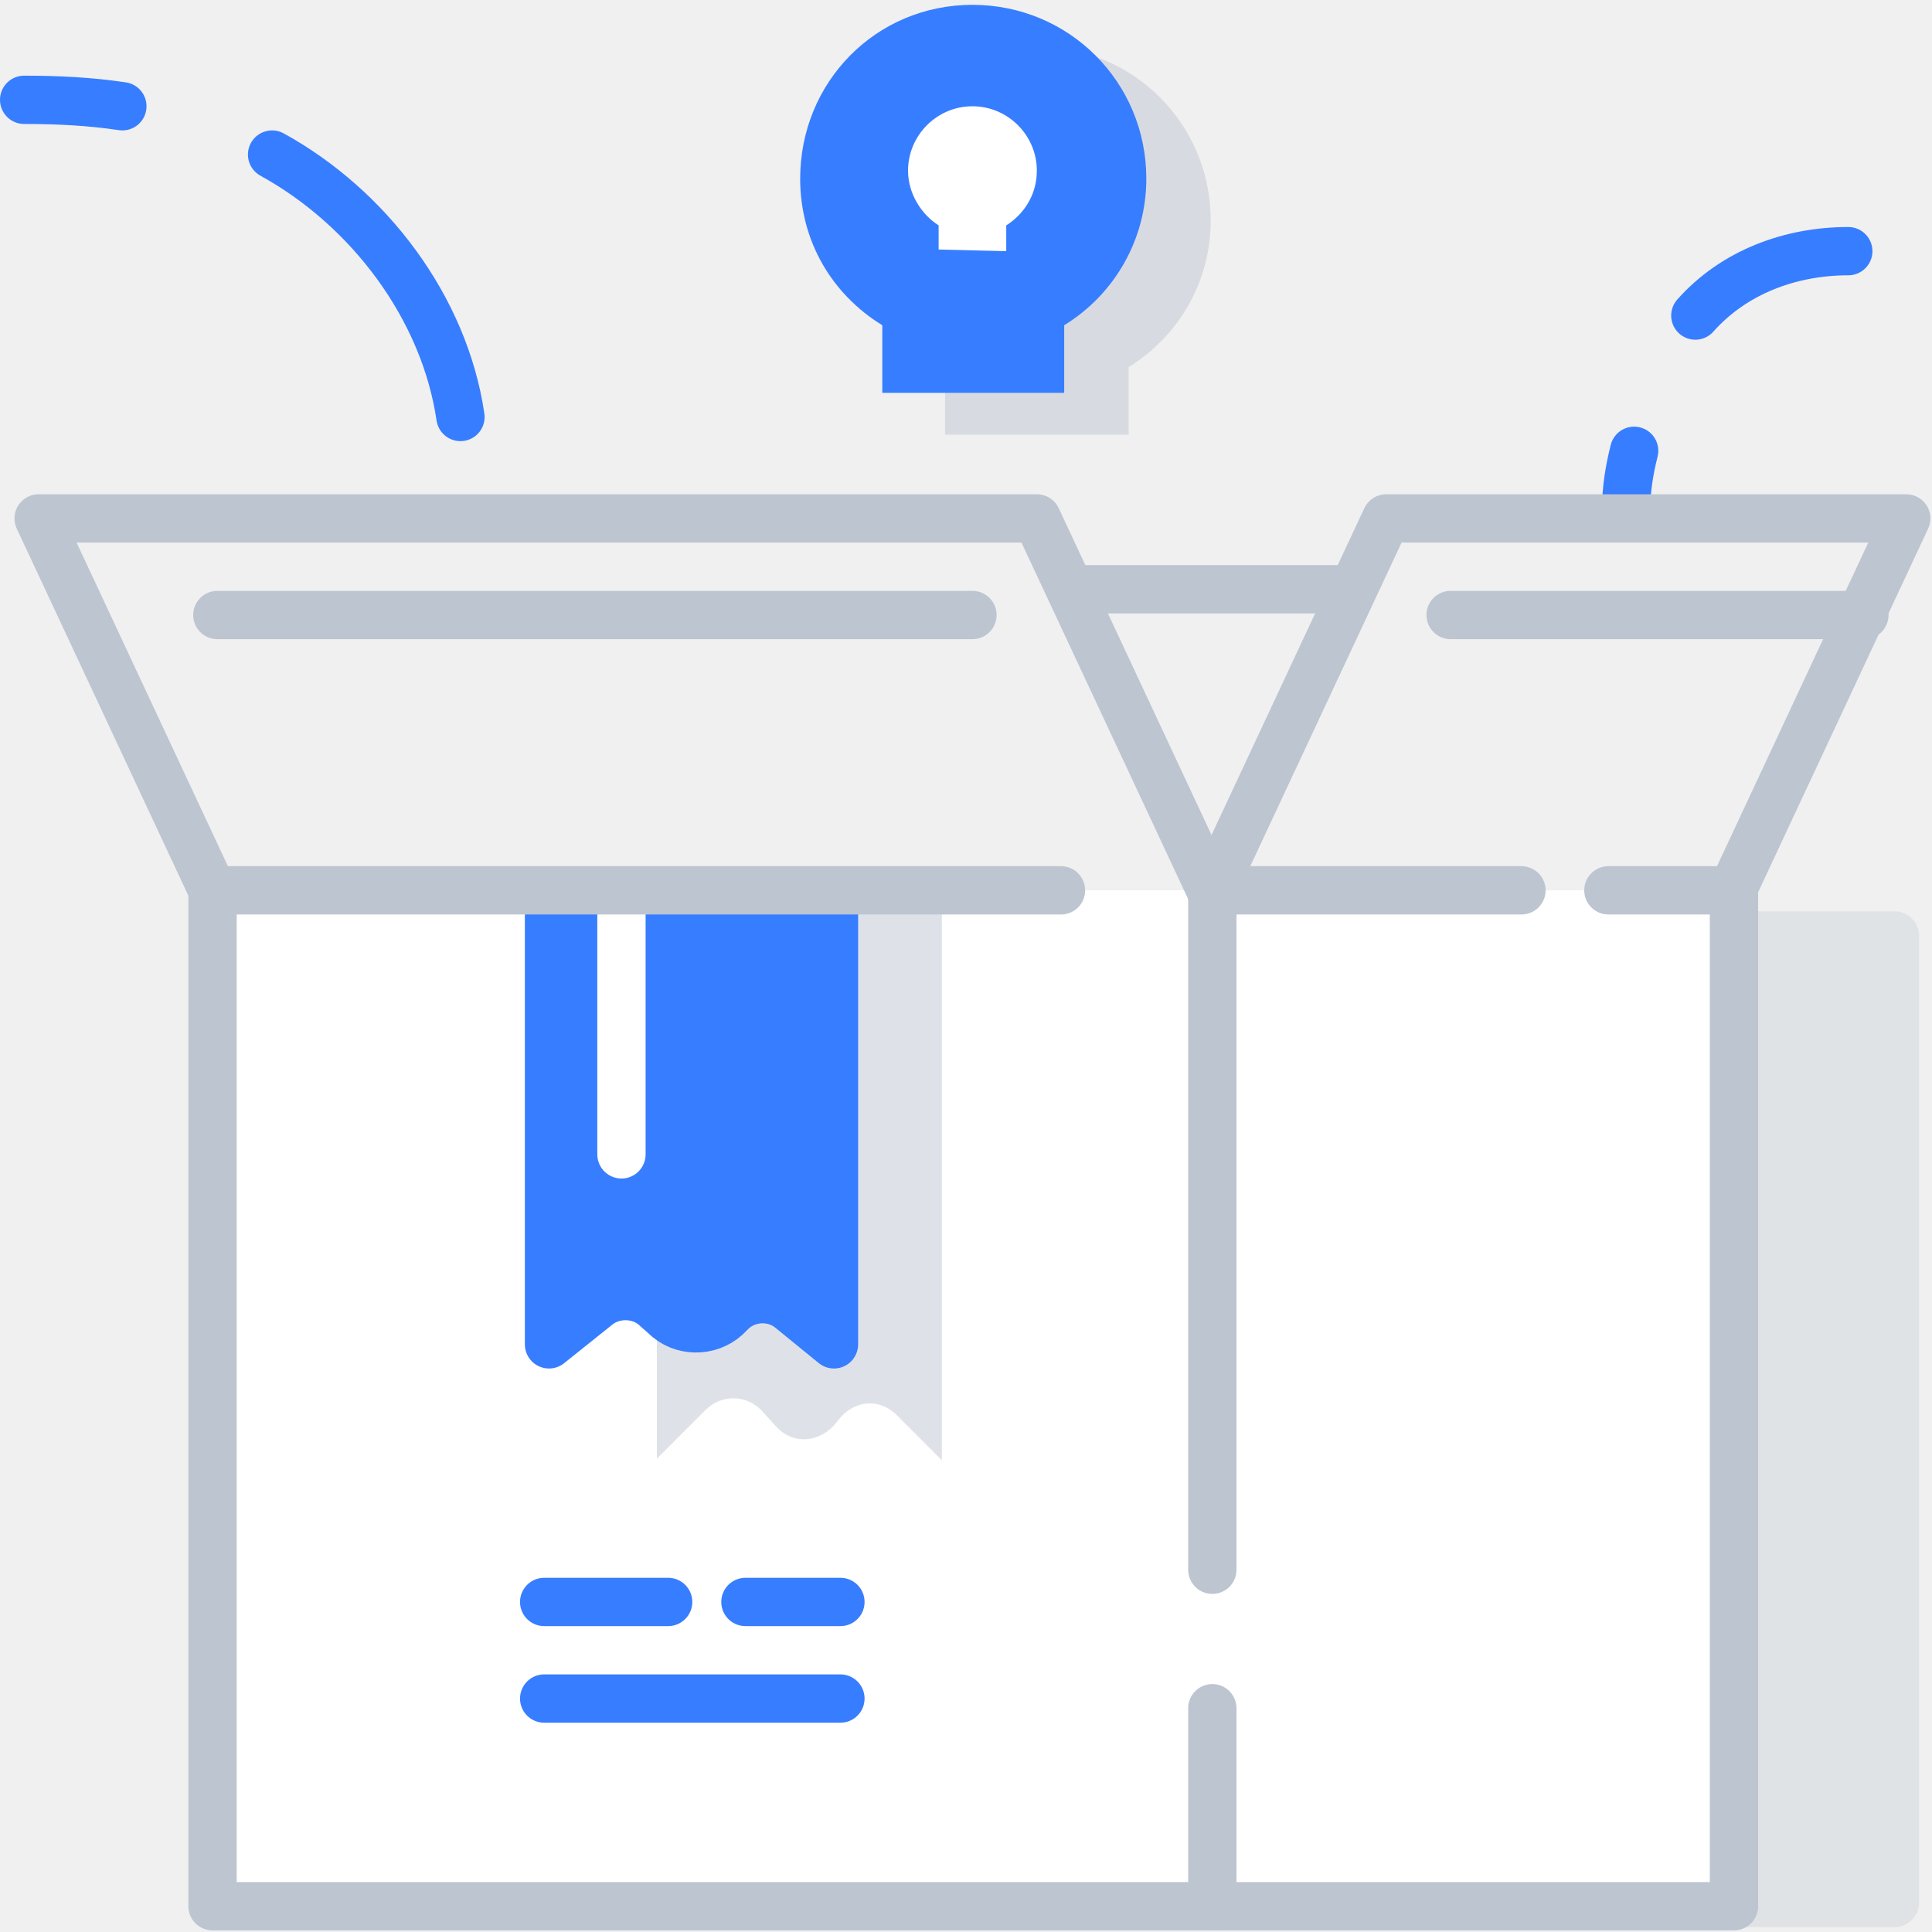
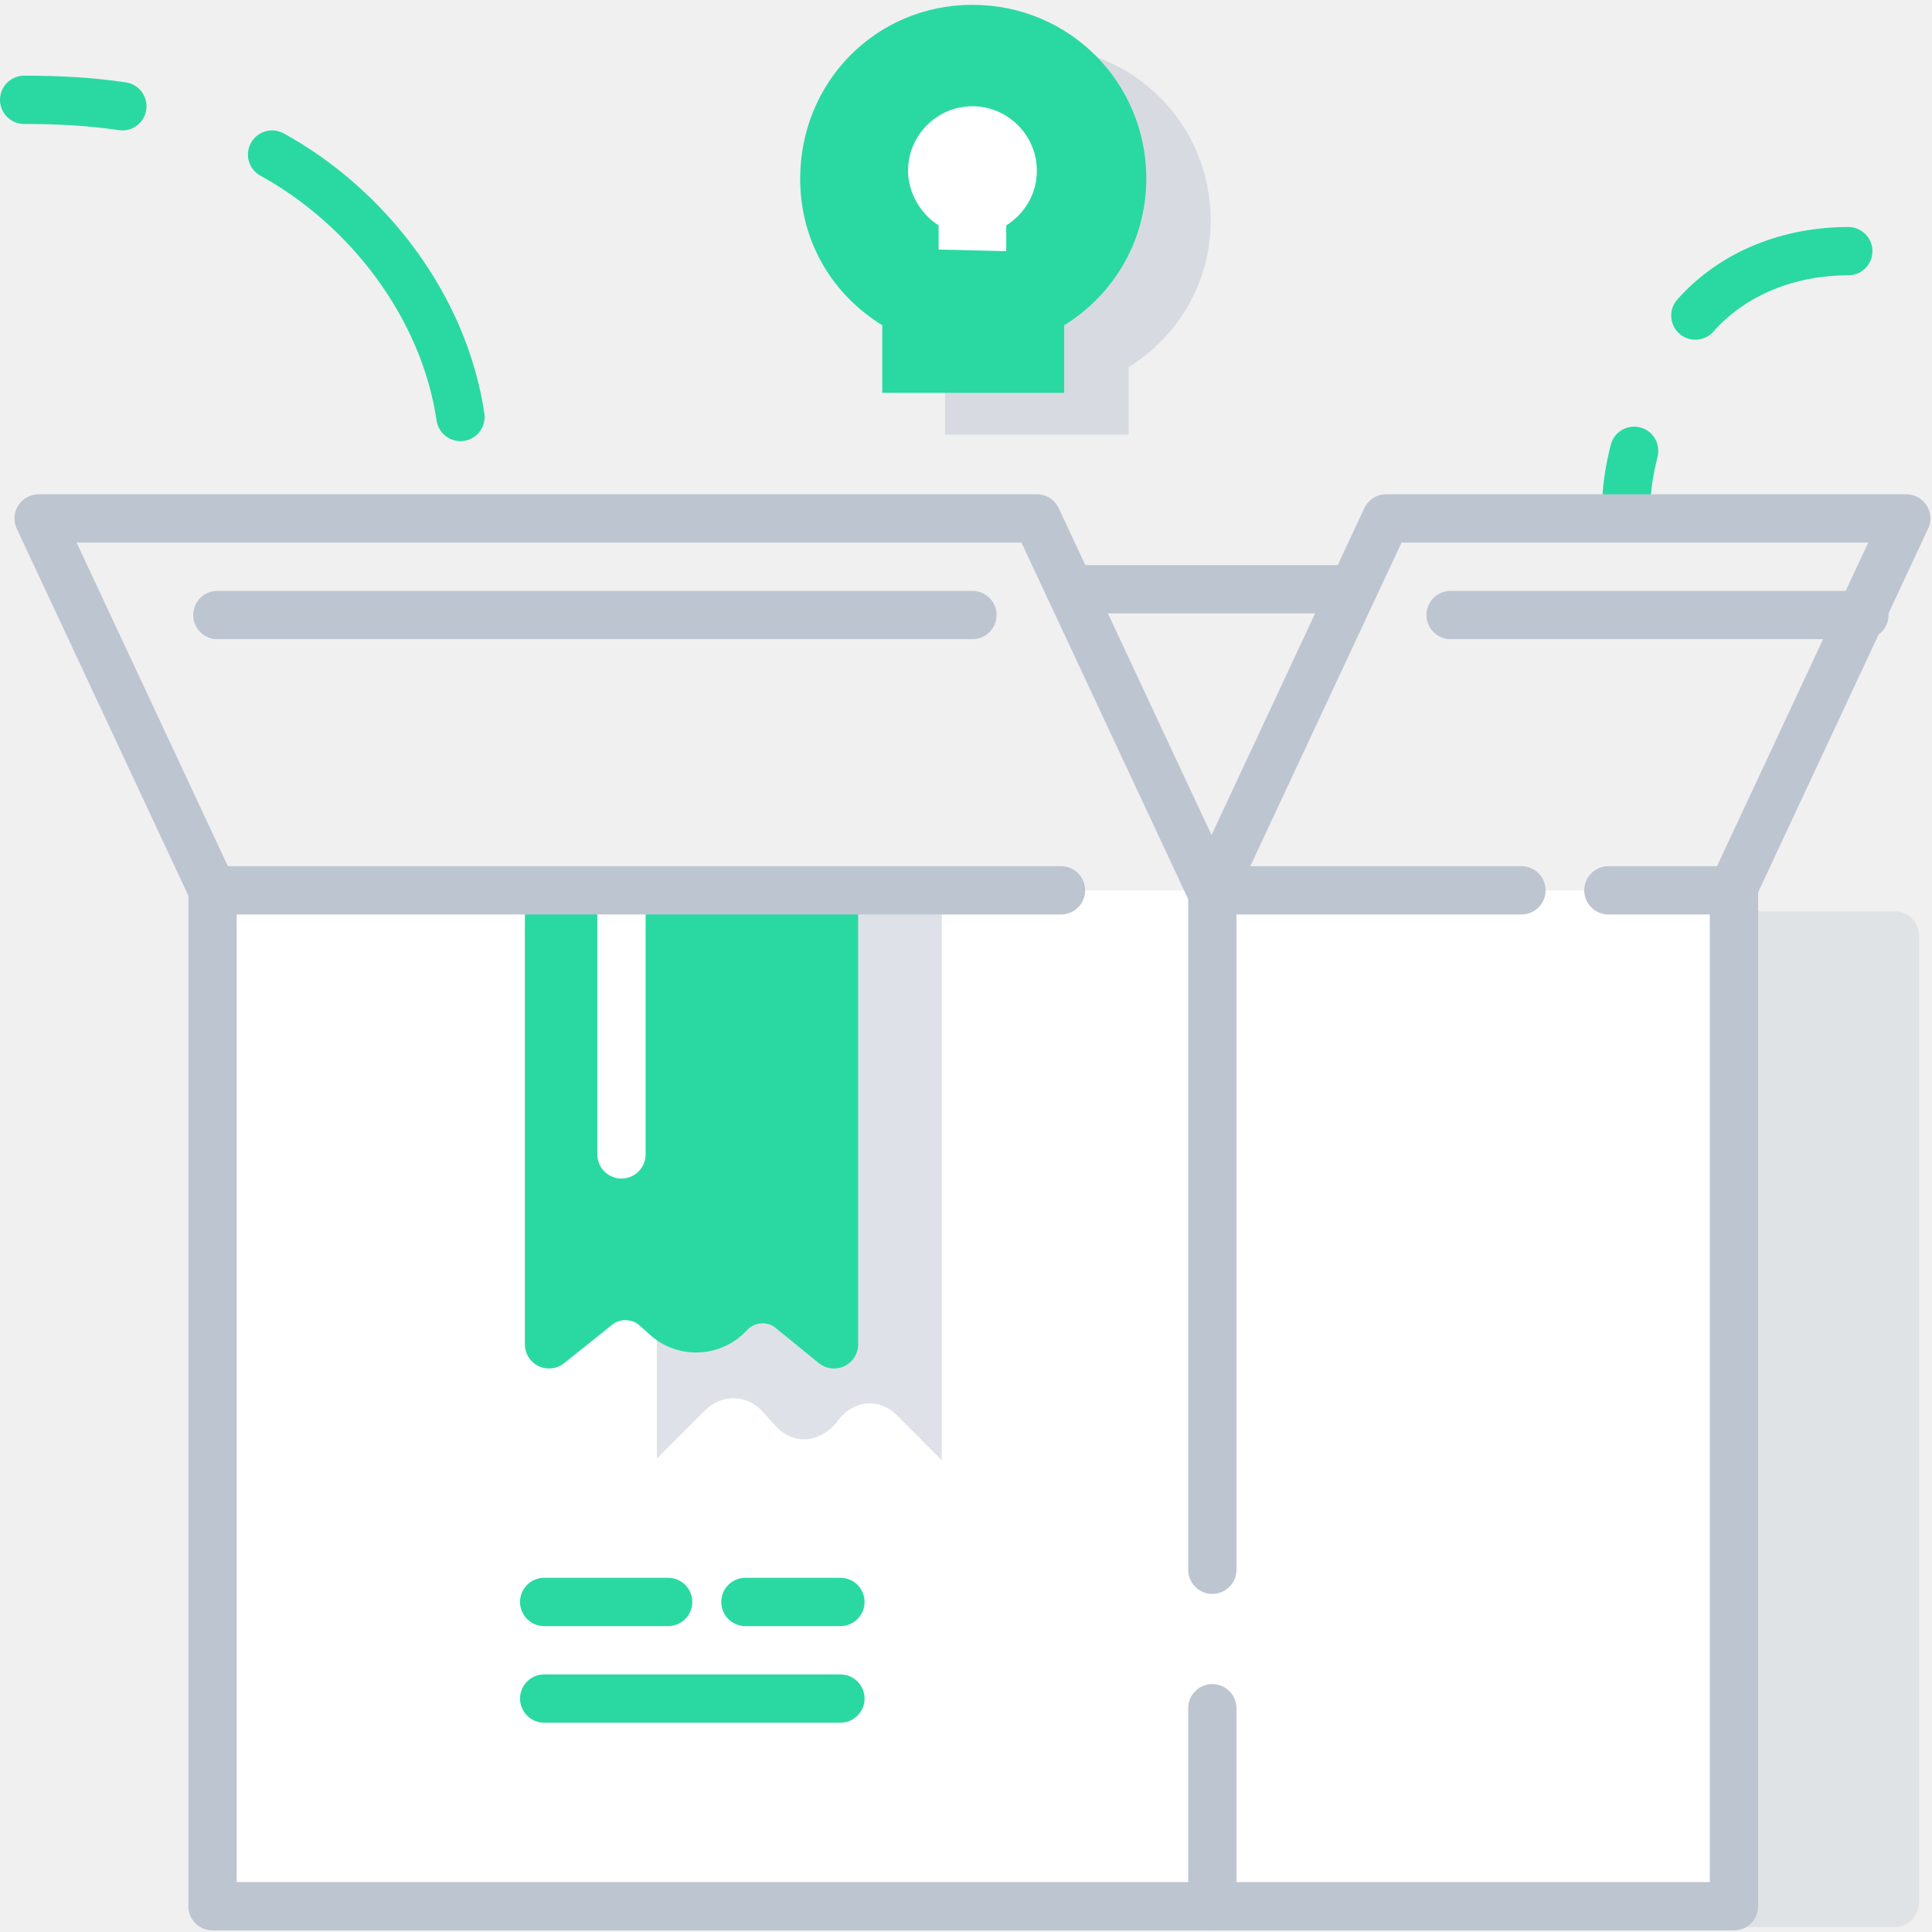
<svg xmlns="http://www.w3.org/2000/svg" x="0px" y="0px" viewBox="0 0 120 120" style="enable-background:new 0 0 120 120;" xml:space="preserve">
  <style type="text/css">
- 	.icon-28-0{fill:none;stroke:#377DFF;}
+ 	.icon-28-0{fill:none;stroke:#2ad9a2;}
	.icon-28-1{fill:#BDC5D1;}
	.icon-28-2{fill:#FFFFFF;stroke:#BDC5D1;}
	.icon-28-3{fill:#FFFFFF;}
- 	.icon-28-4{fill:#377DFF;stroke:#377DFF;}
+ 	.icon-28-4{fill:#2ad9a2;stroke:#2ad9a2;}
	.icon-28-5{fill:none;stroke:#FFFFFF;}
	.icon-28-6{fill:none;stroke:#BDC5D1;}
- 	.icon-28-7{fill:#377DFF;}
+ 	.icon-28-7{fill:#2ad9a2;}
</style>
  <line class="icon-28-0 fill-none stroke-primary" stroke-width="3" stroke-linecap="round" stroke-linejoin="round" stroke-miterlimit="10" x1="88.1" y1="110.7" x2="107.4" y2="110.7" />
  <path class="icon-28-1 fill-gray-400" opacity=".3" d="M24.6,56.6h93.1c0.8,0,1.5,0.7,1.5,1.5v60.1c0,0.8-0.7,1.5-1.5,1.5H26.1c-0.8,0-1.5-0.7-1.5-1.5V56.6" />
  <polyline class="icon-28-2 fill-white stroke-gray-400" stroke-width="3" stroke-linecap="round" stroke-linejoin="round" stroke-miterlimit="10" points="107.7,55.3 107.7,118.4 13.2,118.4 13.2,55.3 " />
  <path class="icon-28-1 fill-gray-400" opacity=".5" d="M40.8,55.4v35.2l3-3c1-1,2.5-1,3.5,0l0.9,1c1.1,1.2,2.8,1,3.8-0.3l0,0c1-1.4,2.7-1.5,3.8-0.3l2.7,2.7V55.4" />
  <path class="icon-28-4 fill-primary stroke-primary" stroke-width="3" stroke-linecap="round" stroke-linejoin="round" stroke-miterlimit="10" d="M34.1,55.4v28.1l3-2.4c1-0.8,2.5-0.8,3.5,0l0.9,0.8c1.1,0.9,2.8,0.8,3.8-0.3l0,0c1-1.1,2.7-1.2,3.8-0.3l2.7,2.2  V55.4" />
  <line class="icon-28-0 fill-none stroke-primary" stroke-width="3" stroke-linecap="round" stroke-linejoin="round" stroke-miterlimit="10" x1="52.2" y1="105.5" x2="33.8" y2="105.5" />
  <line class="icon-28-0 fill-none stroke-primary" stroke-width="3" stroke-linecap="round" stroke-linejoin="round" stroke-miterlimit="10" x1="52.2" y1="99.5" x2="46.3" y2="99.5" />
  <line class="icon-28-0 fill-none stroke-primary" stroke-width="3" stroke-linecap="round" stroke-linejoin="round" stroke-miterlimit="10" x1="41.5" y1="99.5" x2="33.8" y2="99.5" />
  <line class="icon-28-5 fill-none stroke-white" stroke-width="3" stroke-linecap="round" stroke-linejoin="round" stroke-miterlimit="10" x1="38.6" y1="55.4" x2="38.6" y2="71.7" />
  <line class="icon-28-6 fill-none stroke-gray-400" stroke-width="3" stroke-linecap="round" stroke-linejoin="round" stroke-miterlimit="10" x1="75.3" y1="55.3" x2="75.3" y2="97.5" />
  <line class="icon-28-6 fill-none stroke-gray-400" stroke-width="3" stroke-linecap="round" stroke-linejoin="round" stroke-miterlimit="10" x1="75.3" y1="106.1" x2="75.3" y2="118.4" />
  <polyline class="icon-28-6 fill-none stroke-gray-400" stroke-width="3" stroke-linecap="round" stroke-linejoin="round" stroke-miterlimit="10" points="65.9,55.3 13.2,55.3 2.4,32.2 64.4,32.2 75.2,55.3 94.5,55.3 " />
  <line class="icon-28-6 fill-none stroke-gray-400" stroke-width="3" stroke-linecap="round" stroke-linejoin="round" stroke-miterlimit="10" x1="83.8" y1="36.6" x2="66.5" y2="36.6" />
  <line class="icon-28-6 fill-none stroke-gray-400" stroke-width="3" stroke-linecap="round" stroke-linejoin="round" stroke-miterlimit="10" x1="60.4" y1="38.2" x2="13.5" y2="38.2" />
  <line class="icon-28-6 fill-none stroke-gray-400" stroke-width="3" stroke-linecap="round" stroke-linejoin="round" stroke-miterlimit="10" x1="115.8" y1="38.2" x2="90.1" y2="38.2" />
  <path class="icon-28-0 fill-none stroke-primary" stroke-width="3" stroke-linecap="round" stroke-linejoin="round" stroke-miterlimit="10" d="M101,31.7c0-1.3,0.2-2.5,0.5-3.7" />
  <path class="icon-28-6 fill-none stroke-gray-400" stroke-width="3" stroke-linecap="round" stroke-linejoin="round" stroke-miterlimit="10" d="M99.9,55.3c0,0,6.6,0,7.7,0l10.8-23.1H86.1L75.3,55.3" />
  <path class="icon-28-0 fill-none stroke-primary" stroke-width="3" stroke-linecap="round" stroke-linejoin="round" stroke-miterlimit="10" d="M7.6,6.6c-2-0.3-4-0.4-6.1-0.4" />
  <path class="icon-28-0 fill-none stroke-primary" stroke-width="3" stroke-linecap="round" stroke-linejoin="round" stroke-miterlimit="10" d="M28.6,25.9c-1-6.8-5.7-13-11.7-16.3" />
  <path class="icon-28-0 fill-none stroke-primary" stroke-width="3" stroke-linecap="round" stroke-linejoin="round" stroke-miterlimit="10" d="M105.3,19.6c2.4-2.7,5.9-4,9.5-4" />
  <path class="icon-28-1 fill-gray-400" opacity=".5" d="M70.1,27v-4.2c3.1-1.9,5.1-5.3,5.1-9.1c0-6-4.8-10.8-10.8-10.8S53.6,7.8,53.6,13.7c0,3.9,2,7.2,5.1,9.1V27" />
  <path class="icon-28-7 fill-primary" d="M66.1,24.4v-4.2c3.1-1.9,5.1-5.3,5.1-9.1c0-6-4.8-10.8-10.8-10.8S49.7,5.1,49.7,11.1c0,3.9,2,7.2,5.1,9.1v4.2" />
  <path class="icon-28-3 fill-white" d="M62.5,15.6V14c1.1-0.7,1.9-1.9,1.9-3.4c0-2.2-1.8-4-4-4c-2.2,0-4,1.8-4,4c0,1.4,0.8,2.7,1.9,3.4v1.5" />
</svg>
